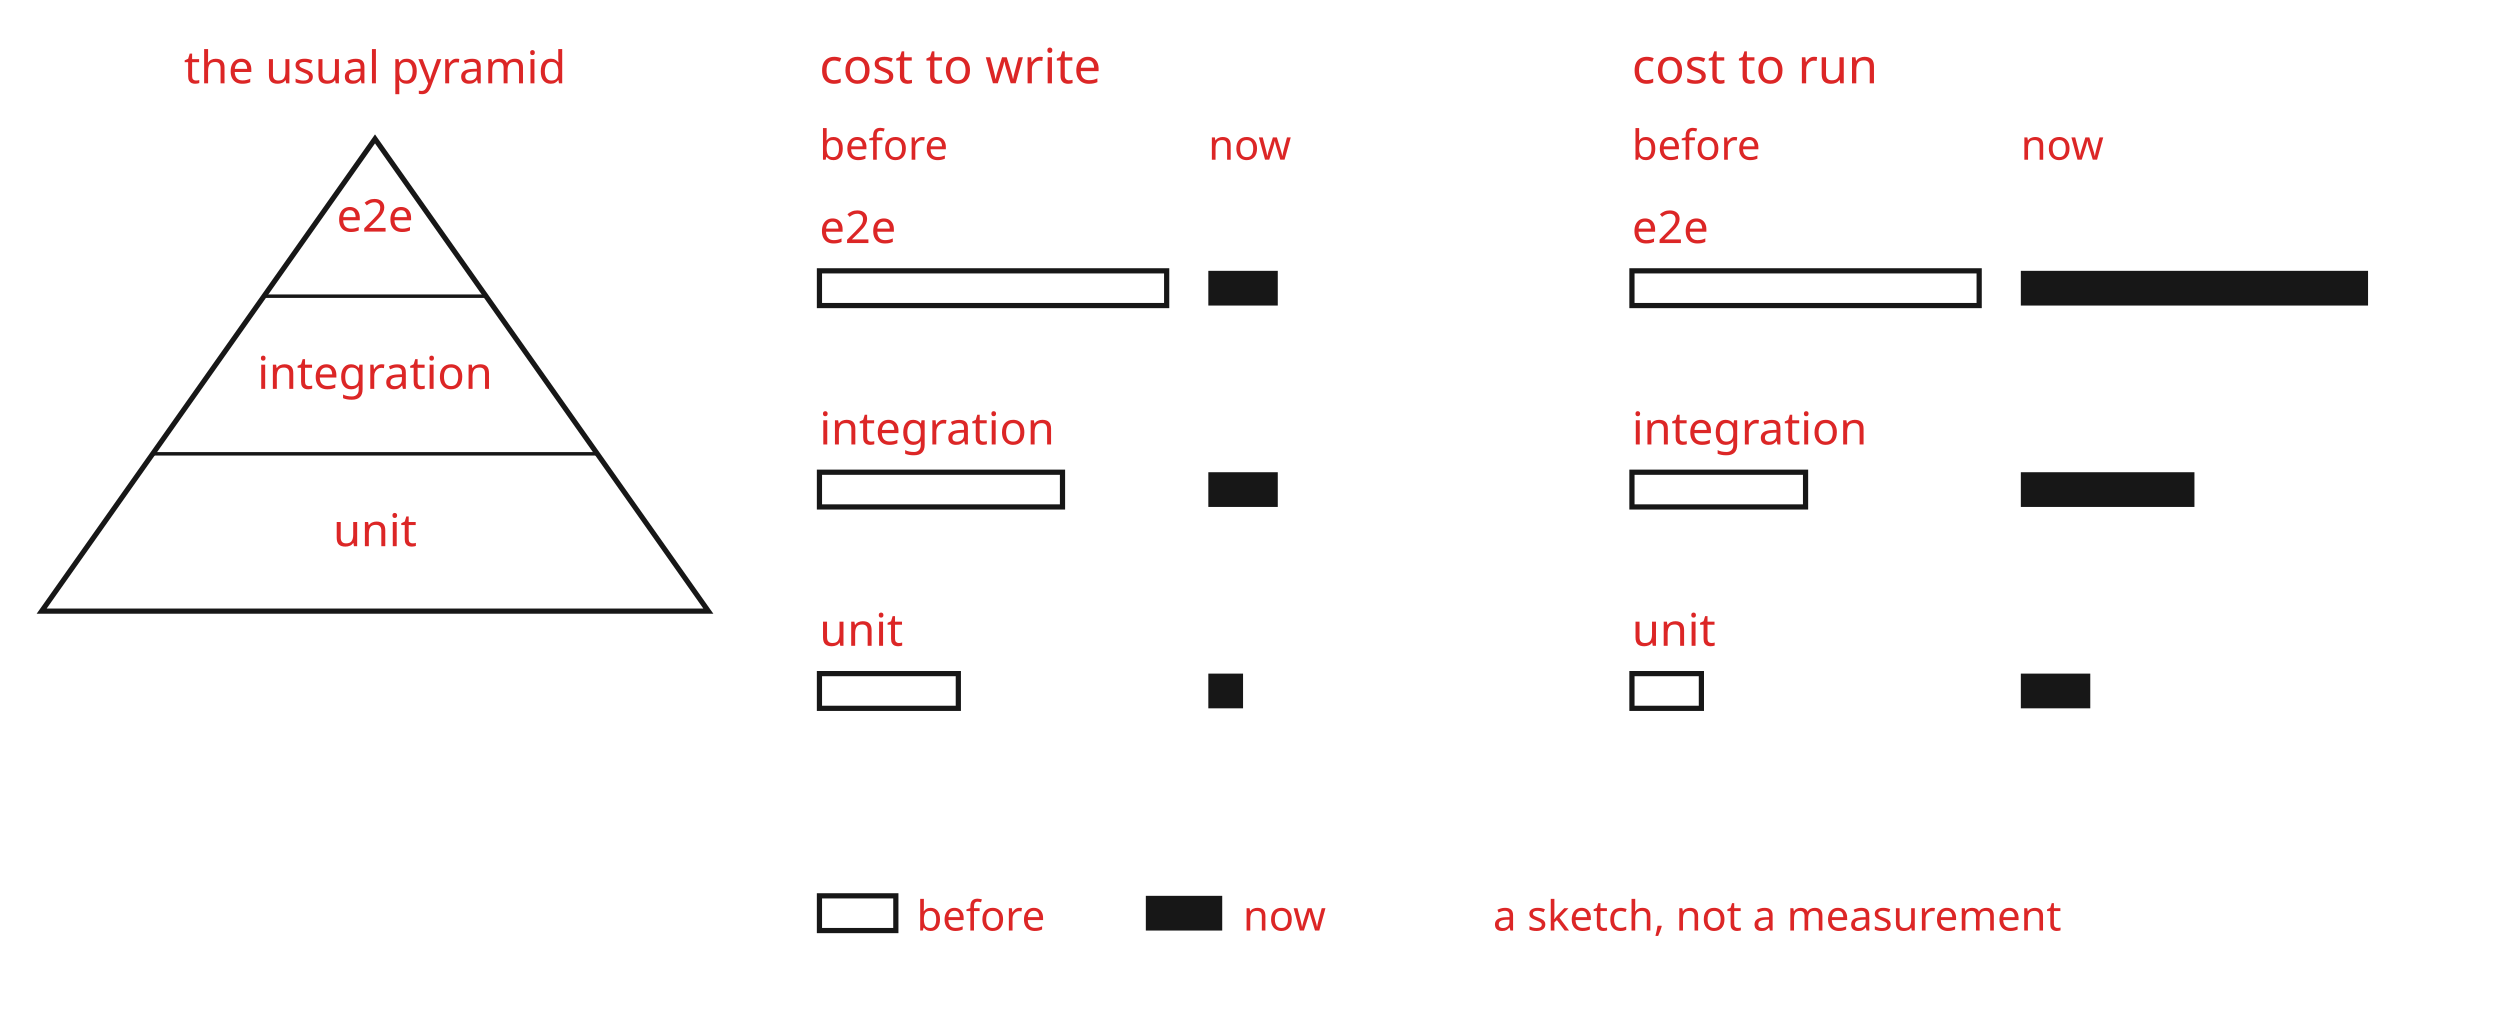
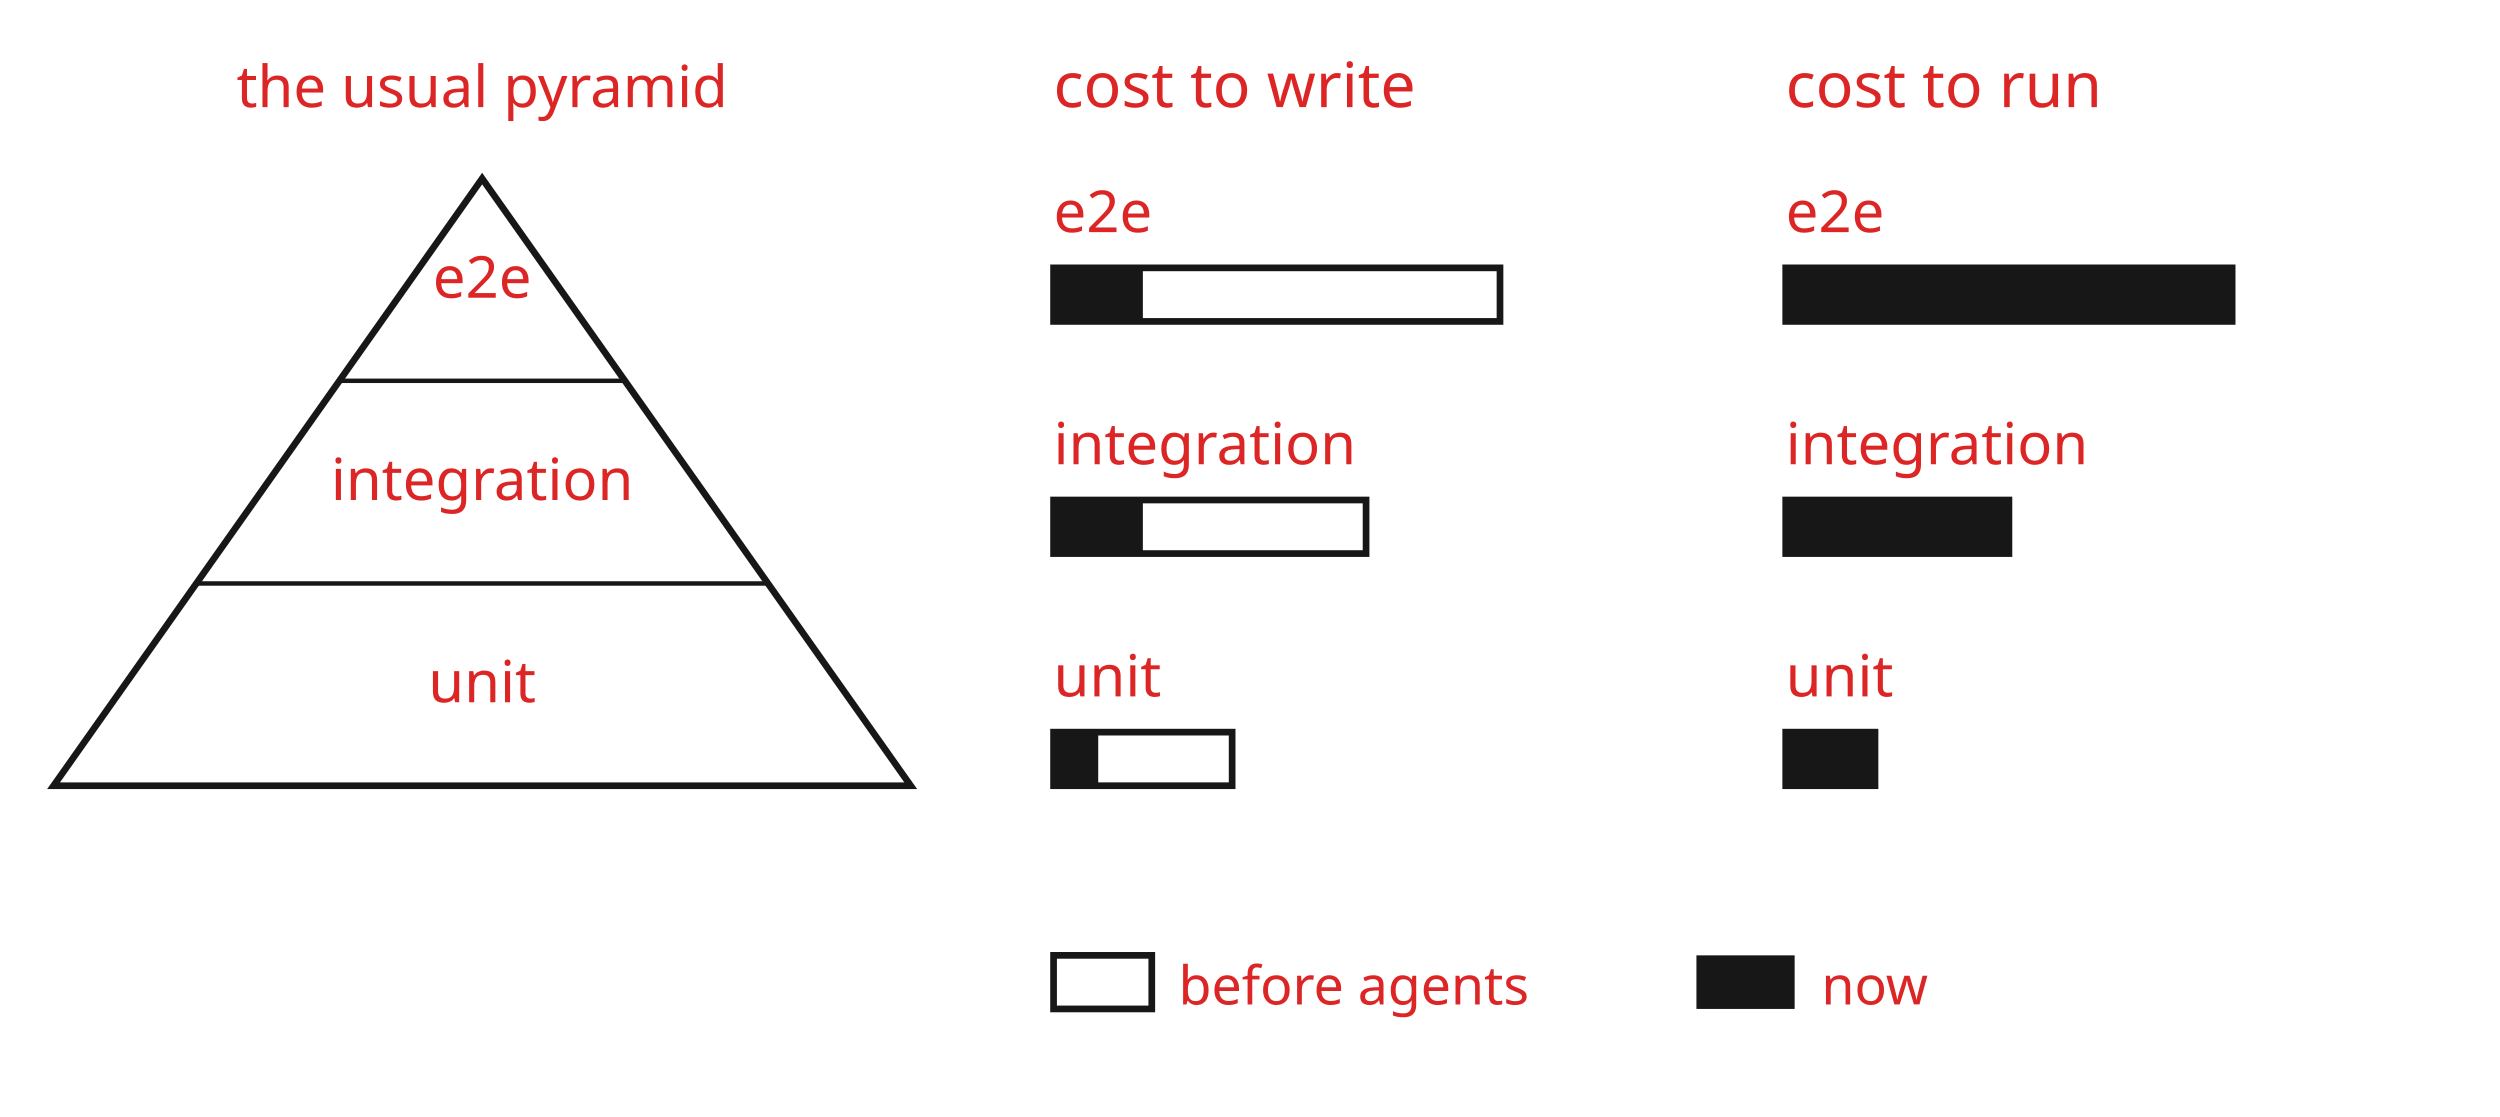
- <svg xmlns="http://www.w3.org/2000/svg" viewBox="0 0 720 292" role="img">
+ <svg xmlns="http://www.w3.org/2000/svg" viewBox="0 0 560 250" role="img">
  <style>
    .fill { fill: #171717; }
    .line { fill: none; stroke: #171717; stroke-width: 1.5; }
    .hair { fill: none; stroke: #171717; stroke-width: 1; }
    text { fill: #dc2626; font-family: ui-sans-serif, system-ui, sans-serif; }
    @media (prefers-color-scheme: dark) {
      .fill { fill: #f4f4f5; }
      .line, .hair { stroke: #f4f4f5; }
      text { fill: #f87171; }
    }
  </style>
  <text x="108" y="24" text-anchor="middle" font-size="13">the usual pyramid</text>
  <polygon class="line" points="108,40 12,176 204,176" />
  <line class="hair" x1="76.0" y1="85.3" x2="140.0" y2="85.3" />
  <line class="hair" x1="44.0" y1="130.7" x2="172.0" y2="130.7" />
  <text x="108" y="66.7" text-anchor="middle" font-size="13">e2e</text>
  <text x="108" y="112.0" text-anchor="middle" font-size="13">integration</text>
  <text x="108" y="157.3" text-anchor="middle" font-size="13">unit</text>
  <text x="236" y="24" font-size="14">cost to write</text>
-   <text x="236" y="46" font-size="12">before</text>
-   <text x="348" y="46" font-size="12">now</text>
-   <text x="470" y="24" font-size="14">cost to run</text>
-   <text x="470" y="46" font-size="12">before</text>
-   <text x="582" y="46" font-size="12">now</text>
-   <text x="236" y="70" font-size="13">e2e</text>
-   <rect class="line" x="236.0" y="78.0" width="100.0" height="10" />
-   <rect class="fill" x="348.0" y="78.0" width="20.0" height="10" />
-   <text x="470" y="70" font-size="13">e2e</text>
-   <rect class="line" x="470.0" y="78.0" width="100.0" height="10" />
-   <rect class="fill" x="582.0" y="78.0" width="100.0" height="10" />
-   <text x="236" y="128" font-size="13">integration</text>
-   <rect class="line" x="236.0" y="136.0" width="70.0" height="10" />
-   <rect class="fill" x="348.0" y="136.0" width="20.0" height="10" />
-   <text x="470" y="128" font-size="13">integration</text>
-   <rect class="line" x="470.0" y="136.0" width="50.0" height="10" />
-   <rect class="fill" x="582.0" y="136.0" width="50.0" height="10" />
-   <text x="236" y="186" font-size="13">unit</text>
-   <rect class="line" x="236.0" y="194.0" width="40.0" height="10" />
-   <rect class="fill" x="348.0" y="194.0" width="10.0" height="10" />
-   <text x="470" y="186" font-size="13">unit</text>
-   <rect class="line" x="470.0" y="194.0" width="20.0" height="10" />
-   <rect class="fill" x="582.0" y="194.0" width="20.0" height="10" />
-   <rect class="line" x="236" y="258" width="22" height="10" />
-   <text x="264" y="268" font-size="12">before</text>
-   <rect class="fill" x="330" y="258" width="22" height="10" />
-   <text x="358" y="268" font-size="12">now</text>
-   <text x="430" y="268" font-size="12">a sketch, not a measurement</text>
+   <text x="400" y="24" font-size="14">cost to run</text>
+   <text x="236" y="52" font-size="13">e2e</text>
+   <rect class="line" x="236" y="60" width="100" height="12" />
+   <rect class="fill" x="236" y="60" width="20" height="12" />
+   <text x="400" y="52" font-size="13">e2e</text>
+   <rect class="line" x="400" y="60" width="100" height="12" />
+   <rect class="fill" x="400" y="60" width="100" height="12" />
+   <text x="236" y="104" font-size="13">integration</text>
+   <rect class="line" x="236" y="112" width="70" height="12" />
+   <rect class="fill" x="236" y="112" width="20" height="12" />
+   <text x="400" y="104" font-size="13">integration</text>
+   <rect class="line" x="400" y="112" width="50" height="12" />
+   <rect class="fill" x="400" y="112" width="50" height="12" />
+   <text x="236" y="156" font-size="13">unit</text>
+   <rect class="line" x="236" y="164" width="40" height="12" />
+   <rect class="fill" x="236" y="164" width="10" height="12" />
+   <text x="400" y="156" font-size="13">unit</text>
+   <rect class="line" x="400" y="164" width="20" height="12" />
+   <rect class="fill" x="400" y="164" width="20" height="12" />
+   <rect class="line" x="236" y="214" width="22" height="12" />
+   <text x="264" y="225" font-size="12">before agents</text>
+   <rect class="fill" x="380" y="214" width="22" height="12" />
+   <text x="408" y="225" font-size="12">now</text>
</svg>
